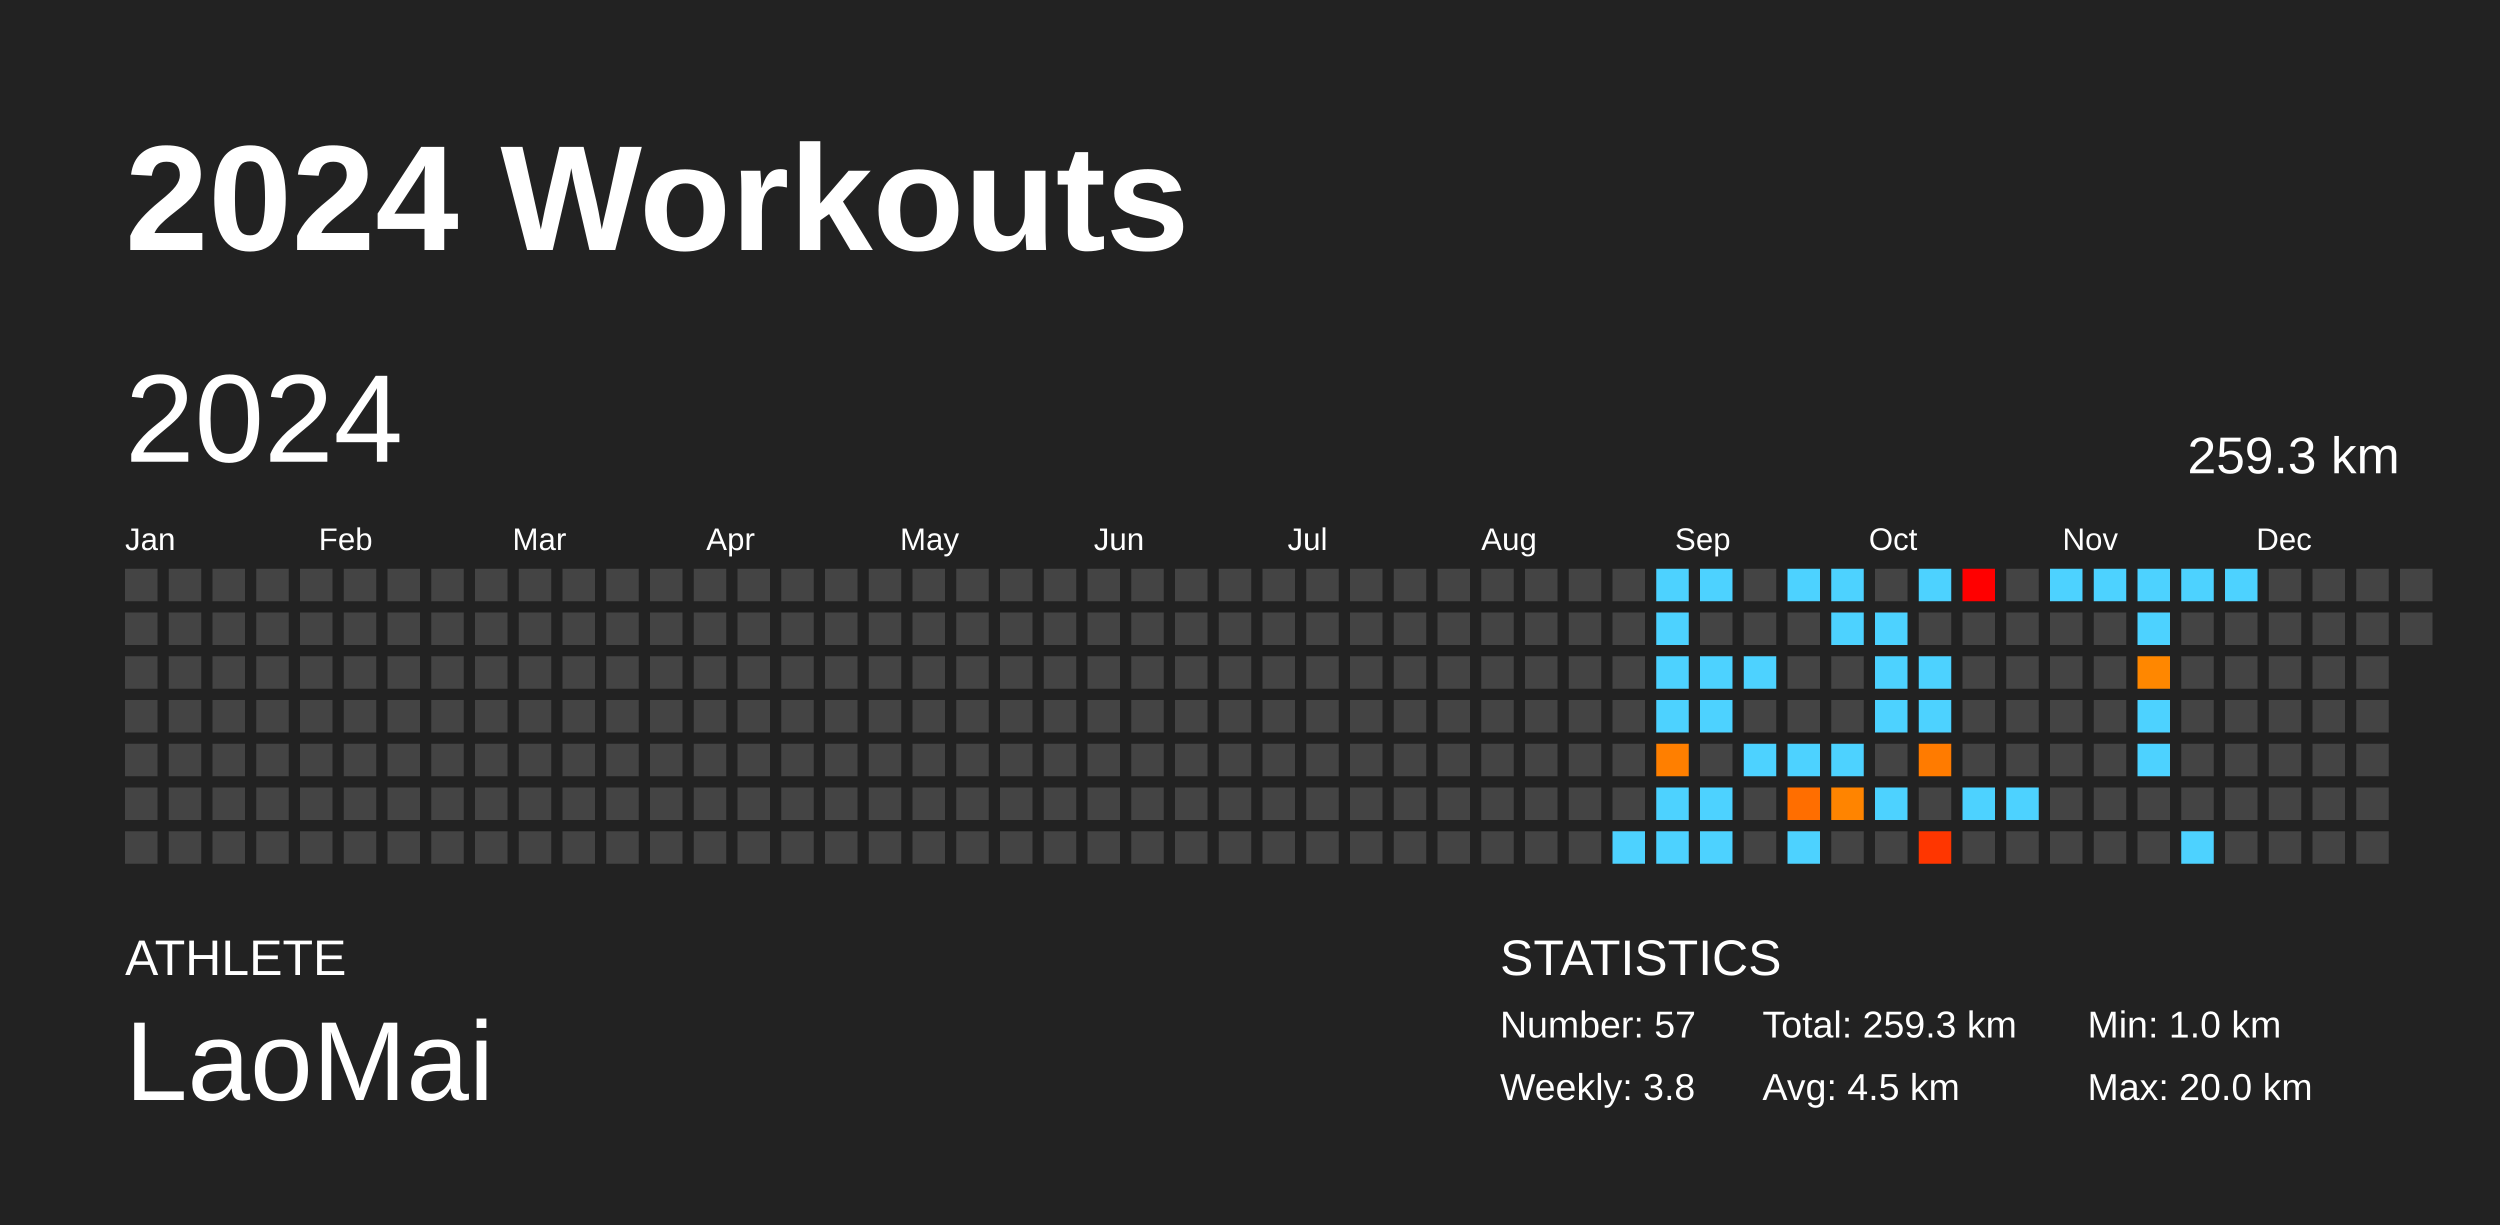
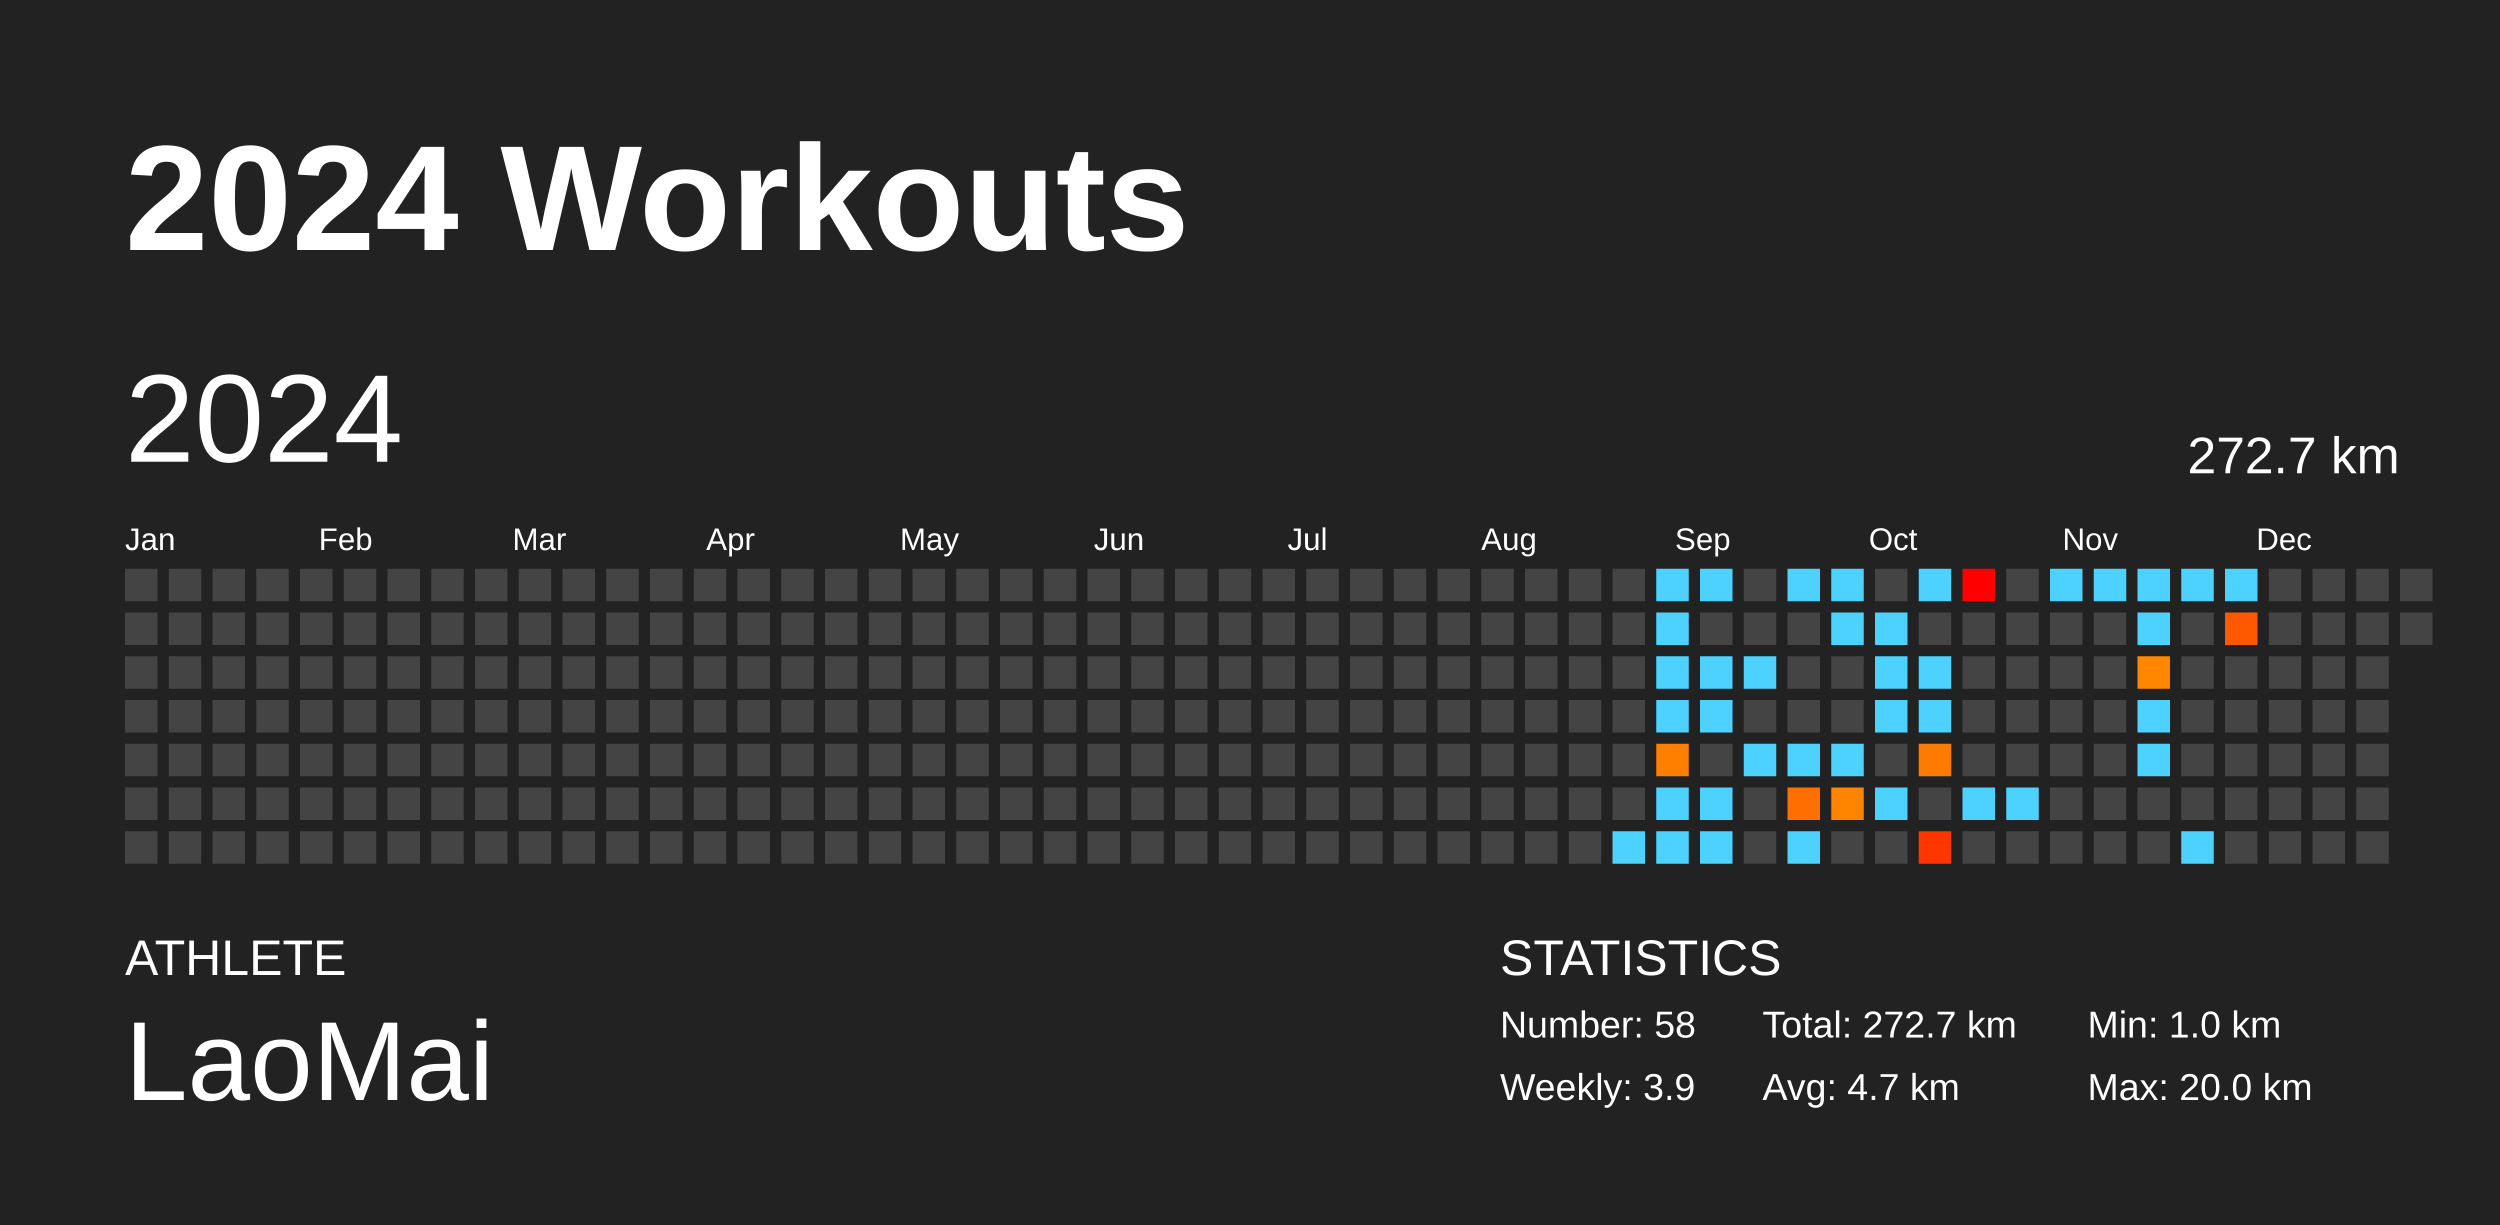
<svg xmlns="http://www.w3.org/2000/svg" baseProfile="full" height="98mm" version="1.1" viewBox="0,0,200,98" width="200mm">
  <defs />
  <rect fill="#222222" height="98" width="200" x="0" y="0" />
  <text fill="#FFFFFF" style="font-size:12px; font-family:Arial; font-weight:bold;" x="10" y="20">2024 Workouts</text>
  <text fill="#FFFFFF" style="font-size:4px; font-family:Arial" x="10" y="78">ATHLETE</text>
  <text fill="#FFFFFF" style="font-size:9px; font-family:Arial" x="10" y="88">LaoMai</text>
  <text fill="#FFFFFF" style="font-size:4px; font-family:Arial" x="120" y="78">STATISTICS</text>
-   <text fill="#FFFFFF" style="font-size:3px; font-family:Arial" x="120" y="83">Number: 57</text>
-   <text fill="#FFFFFF" style="font-size:3px; font-family:Arial" x="120" y="88">Weekly: 3.8</text>
-   <text fill="#FFFFFF" style="font-size:3px; font-family:Arial" x="141" y="83">Total: 259.3 km</text>
-   <text fill="#FFFFFF" style="font-size:3px; font-family:Arial" x="141" y="88">Avg: 4.5 km</text>
+   <text fill="#FFFFFF" style="font-size:3px; font-family:Arial" x="120" y="83">Number: 58</text>
+   <text fill="#FFFFFF" style="font-size:3px; font-family:Arial" x="120" y="88">Weekly: 3.9</text>
+   <text fill="#FFFFFF" style="font-size:3px; font-family:Arial" x="141" y="83">Total: 272.7 km</text>
+   <text fill="#FFFFFF" style="font-size:3px; font-family:Arial" x="141" y="88">Avg: 4.7 km</text>
  <text fill="#FFFFFF" style="font-size:3px; font-family:Arial" x="167" y="83">Min: 1.0 km</text>
  <text fill="#FFFFFF" style="font-size:3px; font-family:Arial" x="167" y="88">Max: 20.0 km</text>
  <text dominant-baseline="hanging" fill="#FFFFFF" style="font-size:10.0px; font-family:Arial;" x="10" y="30">2024</text>
-   <text dominant-baseline="hanging" fill="#FFFFFF" style="font-size:4.125px; font-family:Arial;" x="175" y="35">259.3 km</text>
+   <text dominant-baseline="hanging" fill="#FFFFFF" style="font-size:4.125px; font-family:Arial;" x="175" y="35">272.7 km</text>
  <text fill="#FFFFFF" style="font-size:2.5px; font-family:Arial" x="10.0" y="44">Jan</text>
  <text fill="#FFFFFF" style="font-size:2.5px; font-family:Arial" x="25.5" y="44">Feb</text>
  <text fill="#FFFFFF" style="font-size:2.5px; font-family:Arial" x="41.0" y="44">Mar</text>
  <text fill="#FFFFFF" style="font-size:2.5px; font-family:Arial" x="56.5" y="44">Apr</text>
  <text fill="#FFFFFF" style="font-size:2.5px; font-family:Arial" x="72.0" y="44">May</text>
  <text fill="#FFFFFF" style="font-size:2.5px; font-family:Arial" x="87.5" y="44">Jun</text>
  <text fill="#FFFFFF" style="font-size:2.5px; font-family:Arial" x="103.0" y="44">Jul</text>
  <text fill="#FFFFFF" style="font-size:2.5px; font-family:Arial" x="118.5" y="44">Aug</text>
  <text fill="#FFFFFF" style="font-size:2.5px; font-family:Arial" x="134.0" y="44">Sep</text>
  <text fill="#FFFFFF" style="font-size:2.5px; font-family:Arial" x="149.5" y="44">Oct</text>
  <text fill="#FFFFFF" style="font-size:2.5px; font-family:Arial" x="165.0" y="44">Nov</text>
  <text fill="#FFFFFF" style="font-size:2.5px; font-family:Arial" x="180.5" y="44">Dec</text>
  <rect fill="#444444" height="2.6" width="2.6" x="10.0" y="45.5" />
  <rect fill="#444444" height="2.6" width="2.6" x="10.0" y="49.0" />
  <rect fill="#444444" height="2.6" width="2.6" x="10.0" y="52.5" />
  <rect fill="#444444" height="2.6" width="2.6" x="10.0" y="56.0" />
  <rect fill="#444444" height="2.6" width="2.6" x="10.0" y="59.5" />
  <rect fill="#444444" height="2.6" width="2.6" x="10.0" y="63.0" />
  <rect fill="#444444" height="2.6" width="2.6" x="10.0" y="66.5" />
  <rect fill="#444444" height="2.6" width="2.6" x="13.5" y="45.5" />
  <rect fill="#444444" height="2.6" width="2.6" x="13.5" y="49.0" />
  <rect fill="#444444" height="2.6" width="2.6" x="13.5" y="52.5" />
  <rect fill="#444444" height="2.6" width="2.6" x="13.5" y="56.0" />
  <rect fill="#444444" height="2.6" width="2.6" x="13.5" y="59.5" />
  <rect fill="#444444" height="2.6" width="2.6" x="13.5" y="63.0" />
  <rect fill="#444444" height="2.6" width="2.6" x="13.5" y="66.5" />
  <rect fill="#444444" height="2.6" width="2.6" x="17.0" y="45.5" />
  <rect fill="#444444" height="2.6" width="2.6" x="17.0" y="49.0" />
  <rect fill="#444444" height="2.6" width="2.6" x="17.0" y="52.5" />
  <rect fill="#444444" height="2.6" width="2.6" x="17.0" y="56.0" />
  <rect fill="#444444" height="2.6" width="2.6" x="17.0" y="59.5" />
  <rect fill="#444444" height="2.6" width="2.6" x="17.0" y="63.0" />
  <rect fill="#444444" height="2.6" width="2.6" x="17.0" y="66.5" />
  <rect fill="#444444" height="2.6" width="2.6" x="20.5" y="45.5" />
  <rect fill="#444444" height="2.6" width="2.6" x="20.5" y="49.0" />
  <rect fill="#444444" height="2.6" width="2.6" x="20.5" y="52.5" />
  <rect fill="#444444" height="2.6" width="2.6" x="20.5" y="56.0" />
  <rect fill="#444444" height="2.6" width="2.6" x="20.5" y="59.5" />
  <rect fill="#444444" height="2.6" width="2.6" x="20.5" y="63.0" />
  <rect fill="#444444" height="2.6" width="2.6" x="20.5" y="66.5" />
  <rect fill="#444444" height="2.6" width="2.6" x="24.0" y="45.5" />
  <rect fill="#444444" height="2.6" width="2.6" x="24.0" y="49.0" />
  <rect fill="#444444" height="2.6" width="2.6" x="24.0" y="52.5" />
  <rect fill="#444444" height="2.6" width="2.6" x="24.0" y="56.0" />
  <rect fill="#444444" height="2.6" width="2.6" x="24.0" y="59.5" />
  <rect fill="#444444" height="2.6" width="2.6" x="24.0" y="63.0" />
  <rect fill="#444444" height="2.6" width="2.6" x="24.0" y="66.5" />
  <rect fill="#444444" height="2.6" width="2.6" x="27.5" y="45.5" />
  <rect fill="#444444" height="2.6" width="2.6" x="27.5" y="49.0" />
  <rect fill="#444444" height="2.6" width="2.6" x="27.5" y="52.5" />
  <rect fill="#444444" height="2.6" width="2.6" x="27.5" y="56.0" />
  <rect fill="#444444" height="2.6" width="2.6" x="27.5" y="59.5" />
  <rect fill="#444444" height="2.6" width="2.6" x="27.5" y="63.0" />
  <rect fill="#444444" height="2.6" width="2.6" x="27.5" y="66.5" />
  <rect fill="#444444" height="2.6" width="2.6" x="31.0" y="45.5" />
  <rect fill="#444444" height="2.6" width="2.6" x="31.0" y="49.0" />
  <rect fill="#444444" height="2.6" width="2.6" x="31.0" y="52.5" />
  <rect fill="#444444" height="2.6" width="2.6" x="31.0" y="56.0" />
  <rect fill="#444444" height="2.6" width="2.6" x="31.0" y="59.5" />
  <rect fill="#444444" height="2.6" width="2.6" x="31.0" y="63.0" />
  <rect fill="#444444" height="2.6" width="2.6" x="31.0" y="66.5" />
  <rect fill="#444444" height="2.6" width="2.6" x="34.5" y="45.5" />
  <rect fill="#444444" height="2.6" width="2.6" x="34.5" y="49.0" />
  <rect fill="#444444" height="2.6" width="2.6" x="34.5" y="52.5" />
  <rect fill="#444444" height="2.6" width="2.6" x="34.5" y="56.0" />
  <rect fill="#444444" height="2.6" width="2.6" x="34.5" y="59.5" />
  <rect fill="#444444" height="2.6" width="2.6" x="34.5" y="63.0" />
  <rect fill="#444444" height="2.6" width="2.6" x="34.5" y="66.5" />
  <rect fill="#444444" height="2.6" width="2.6" x="38.0" y="45.5" />
  <rect fill="#444444" height="2.6" width="2.6" x="38.0" y="49.0" />
  <rect fill="#444444" height="2.6" width="2.6" x="38.0" y="52.5" />
  <rect fill="#444444" height="2.6" width="2.6" x="38.0" y="56.0" />
  <rect fill="#444444" height="2.6" width="2.6" x="38.0" y="59.5" />
  <rect fill="#444444" height="2.6" width="2.6" x="38.0" y="63.0" />
  <rect fill="#444444" height="2.6" width="2.6" x="38.0" y="66.5" />
  <rect fill="#444444" height="2.6" width="2.6" x="41.5" y="45.5" />
  <rect fill="#444444" height="2.6" width="2.6" x="41.5" y="49.0" />
  <rect fill="#444444" height="2.6" width="2.6" x="41.5" y="52.5" />
  <rect fill="#444444" height="2.6" width="2.6" x="41.5" y="56.0" />
  <rect fill="#444444" height="2.6" width="2.6" x="41.5" y="59.5" />
  <rect fill="#444444" height="2.6" width="2.6" x="41.5" y="63.0" />
  <rect fill="#444444" height="2.6" width="2.6" x="41.5" y="66.5" />
  <rect fill="#444444" height="2.6" width="2.6" x="45.0" y="45.5" />
  <rect fill="#444444" height="2.6" width="2.6" x="45.0" y="49.0" />
  <rect fill="#444444" height="2.6" width="2.6" x="45.0" y="52.5" />
  <rect fill="#444444" height="2.6" width="2.6" x="45.0" y="56.0" />
  <rect fill="#444444" height="2.6" width="2.6" x="45.0" y="59.5" />
  <rect fill="#444444" height="2.6" width="2.6" x="45.0" y="63.0" />
  <rect fill="#444444" height="2.6" width="2.6" x="45.0" y="66.5" />
  <rect fill="#444444" height="2.6" width="2.6" x="48.5" y="45.5" />
  <rect fill="#444444" height="2.6" width="2.6" x="48.5" y="49.0" />
  <rect fill="#444444" height="2.6" width="2.6" x="48.5" y="52.5" />
  <rect fill="#444444" height="2.6" width="2.6" x="48.5" y="56.0" />
  <rect fill="#444444" height="2.6" width="2.6" x="48.5" y="59.5" />
  <rect fill="#444444" height="2.6" width="2.6" x="48.5" y="63.0" />
  <rect fill="#444444" height="2.6" width="2.6" x="48.5" y="66.5" />
  <rect fill="#444444" height="2.6" width="2.6" x="52.0" y="45.5" />
  <rect fill="#444444" height="2.6" width="2.6" x="52.0" y="49.0" />
  <rect fill="#444444" height="2.6" width="2.6" x="52.0" y="52.5" />
  <rect fill="#444444" height="2.6" width="2.6" x="52.0" y="56.0" />
  <rect fill="#444444" height="2.6" width="2.6" x="52.0" y="59.5" />
  <rect fill="#444444" height="2.6" width="2.6" x="52.0" y="63.0" />
  <rect fill="#444444" height="2.6" width="2.6" x="52.0" y="66.5" />
  <rect fill="#444444" height="2.6" width="2.6" x="55.5" y="45.5" />
  <rect fill="#444444" height="2.6" width="2.6" x="55.5" y="49.0" />
  <rect fill="#444444" height="2.6" width="2.6" x="55.5" y="52.5" />
  <rect fill="#444444" height="2.6" width="2.6" x="55.5" y="56.0" />
  <rect fill="#444444" height="2.6" width="2.6" x="55.5" y="59.5" />
  <rect fill="#444444" height="2.6" width="2.6" x="55.5" y="63.0" />
  <rect fill="#444444" height="2.6" width="2.6" x="55.5" y="66.5" />
  <rect fill="#444444" height="2.6" width="2.6" x="59.0" y="45.5" />
  <rect fill="#444444" height="2.6" width="2.6" x="59.0" y="49.0" />
  <rect fill="#444444" height="2.6" width="2.6" x="59.0" y="52.5" />
  <rect fill="#444444" height="2.6" width="2.6" x="59.0" y="56.0" />
  <rect fill="#444444" height="2.6" width="2.6" x="59.0" y="59.5" />
  <rect fill="#444444" height="2.6" width="2.6" x="59.0" y="63.0" />
  <rect fill="#444444" height="2.6" width="2.6" x="59.0" y="66.5" />
  <rect fill="#444444" height="2.6" width="2.6" x="62.5" y="45.5" />
  <rect fill="#444444" height="2.6" width="2.6" x="62.5" y="49.0" />
  <rect fill="#444444" height="2.6" width="2.6" x="62.5" y="52.5" />
  <rect fill="#444444" height="2.6" width="2.6" x="62.5" y="56.0" />
  <rect fill="#444444" height="2.6" width="2.6" x="62.5" y="59.5" />
  <rect fill="#444444" height="2.6" width="2.6" x="62.5" y="63.0" />
  <rect fill="#444444" height="2.6" width="2.6" x="62.5" y="66.5" />
  <rect fill="#444444" height="2.6" width="2.6" x="66.0" y="45.5" />
  <rect fill="#444444" height="2.6" width="2.6" x="66.0" y="49.0" />
  <rect fill="#444444" height="2.6" width="2.6" x="66.0" y="52.5" />
  <rect fill="#444444" height="2.6" width="2.6" x="66.0" y="56.0" />
  <rect fill="#444444" height="2.6" width="2.6" x="66.0" y="59.5" />
  <rect fill="#444444" height="2.6" width="2.6" x="66.0" y="63.0" />
  <rect fill="#444444" height="2.6" width="2.6" x="66.0" y="66.5" />
  <rect fill="#444444" height="2.6" width="2.6" x="69.5" y="45.5" />
  <rect fill="#444444" height="2.6" width="2.6" x="69.5" y="49.0" />
  <rect fill="#444444" height="2.6" width="2.6" x="69.5" y="52.5" />
  <rect fill="#444444" height="2.6" width="2.6" x="69.5" y="56.0" />
  <rect fill="#444444" height="2.6" width="2.6" x="69.5" y="59.5" />
  <rect fill="#444444" height="2.6" width="2.6" x="69.5" y="63.0" />
  <rect fill="#444444" height="2.6" width="2.6" x="69.5" y="66.5" />
  <rect fill="#444444" height="2.6" width="2.6" x="73.0" y="45.5" />
  <rect fill="#444444" height="2.6" width="2.6" x="73.0" y="49.0" />
  <rect fill="#444444" height="2.6" width="2.6" x="73.0" y="52.5" />
  <rect fill="#444444" height="2.6" width="2.6" x="73.0" y="56.0" />
  <rect fill="#444444" height="2.6" width="2.6" x="73.0" y="59.5" />
  <rect fill="#444444" height="2.6" width="2.6" x="73.0" y="63.0" />
  <rect fill="#444444" height="2.6" width="2.6" x="73.0" y="66.5" />
  <rect fill="#444444" height="2.6" width="2.6" x="76.5" y="45.5" />
  <rect fill="#444444" height="2.6" width="2.6" x="76.5" y="49.0" />
  <rect fill="#444444" height="2.6" width="2.6" x="76.5" y="52.5" />
  <rect fill="#444444" height="2.6" width="2.6" x="76.5" y="56.0" />
  <rect fill="#444444" height="2.6" width="2.6" x="76.5" y="59.5" />
  <rect fill="#444444" height="2.6" width="2.6" x="76.5" y="63.0" />
  <rect fill="#444444" height="2.6" width="2.6" x="76.5" y="66.5" />
  <rect fill="#444444" height="2.6" width="2.6" x="80.0" y="45.5" />
  <rect fill="#444444" height="2.6" width="2.6" x="80.0" y="49.0" />
  <rect fill="#444444" height="2.6" width="2.6" x="80.0" y="52.5" />
  <rect fill="#444444" height="2.6" width="2.6" x="80.0" y="56.0" />
  <rect fill="#444444" height="2.6" width="2.6" x="80.0" y="59.5" />
  <rect fill="#444444" height="2.6" width="2.6" x="80.0" y="63.0" />
  <rect fill="#444444" height="2.6" width="2.6" x="80.0" y="66.5" />
  <rect fill="#444444" height="2.6" width="2.6" x="83.5" y="45.5" />
  <rect fill="#444444" height="2.6" width="2.6" x="83.5" y="49.0" />
  <rect fill="#444444" height="2.6" width="2.6" x="83.5" y="52.5" />
  <rect fill="#444444" height="2.6" width="2.6" x="83.5" y="56.0" />
  <rect fill="#444444" height="2.6" width="2.6" x="83.5" y="59.5" />
  <rect fill="#444444" height="2.6" width="2.6" x="83.5" y="63.0" />
  <rect fill="#444444" height="2.6" width="2.6" x="83.5" y="66.5" />
  <rect fill="#444444" height="2.6" width="2.6" x="87.0" y="45.5" />
  <rect fill="#444444" height="2.6" width="2.6" x="87.0" y="49.0" />
  <rect fill="#444444" height="2.6" width="2.6" x="87.0" y="52.5" />
  <rect fill="#444444" height="2.6" width="2.6" x="87.0" y="56.0" />
  <rect fill="#444444" height="2.6" width="2.6" x="87.0" y="59.5" />
  <rect fill="#444444" height="2.6" width="2.6" x="87.0" y="63.0" />
  <rect fill="#444444" height="2.6" width="2.6" x="87.0" y="66.5" />
  <rect fill="#444444" height="2.6" width="2.6" x="90.5" y="45.5" />
  <rect fill="#444444" height="2.6" width="2.6" x="90.5" y="49.0" />
  <rect fill="#444444" height="2.6" width="2.6" x="90.5" y="52.5" />
  <rect fill="#444444" height="2.6" width="2.6" x="90.5" y="56.0" />
  <rect fill="#444444" height="2.6" width="2.6" x="90.5" y="59.5" />
  <rect fill="#444444" height="2.6" width="2.6" x="90.5" y="63.0" />
  <rect fill="#444444" height="2.6" width="2.6" x="90.5" y="66.5" />
  <rect fill="#444444" height="2.6" width="2.6" x="94.0" y="45.5" />
  <rect fill="#444444" height="2.6" width="2.6" x="94.0" y="49.0" />
  <rect fill="#444444" height="2.6" width="2.6" x="94.0" y="52.5" />
  <rect fill="#444444" height="2.6" width="2.6" x="94.0" y="56.0" />
  <rect fill="#444444" height="2.6" width="2.6" x="94.0" y="59.5" />
  <rect fill="#444444" height="2.6" width="2.6" x="94.0" y="63.0" />
  <rect fill="#444444" height="2.6" width="2.6" x="94.0" y="66.5" />
  <rect fill="#444444" height="2.6" width="2.6" x="97.5" y="45.5" />
  <rect fill="#444444" height="2.6" width="2.6" x="97.5" y="49.0" />
  <rect fill="#444444" height="2.6" width="2.6" x="97.5" y="52.5" />
  <rect fill="#444444" height="2.6" width="2.6" x="97.5" y="56.0" />
  <rect fill="#444444" height="2.6" width="2.6" x="97.5" y="59.5" />
  <rect fill="#444444" height="2.6" width="2.6" x="97.5" y="63.0" />
  <rect fill="#444444" height="2.6" width="2.6" x="97.5" y="66.5" />
  <rect fill="#444444" height="2.6" width="2.6" x="101.0" y="45.5" />
  <rect fill="#444444" height="2.6" width="2.6" x="101.0" y="49.0" />
  <rect fill="#444444" height="2.6" width="2.6" x="101.0" y="52.5" />
  <rect fill="#444444" height="2.6" width="2.6" x="101.0" y="56.0" />
  <rect fill="#444444" height="2.6" width="2.6" x="101.0" y="59.5" />
  <rect fill="#444444" height="2.6" width="2.6" x="101.0" y="63.0" />
  <rect fill="#444444" height="2.6" width="2.6" x="101.0" y="66.5" />
  <rect fill="#444444" height="2.6" width="2.6" x="104.5" y="45.5" />
  <rect fill="#444444" height="2.6" width="2.6" x="104.5" y="49.0" />
  <rect fill="#444444" height="2.6" width="2.6" x="104.5" y="52.5" />
  <rect fill="#444444" height="2.6" width="2.6" x="104.5" y="56.0" />
  <rect fill="#444444" height="2.6" width="2.6" x="104.5" y="59.5" />
  <rect fill="#444444" height="2.6" width="2.6" x="104.5" y="63.0" />
  <rect fill="#444444" height="2.6" width="2.6" x="104.5" y="66.5" />
  <rect fill="#444444" height="2.6" width="2.6" x="108.0" y="45.5" />
  <rect fill="#444444" height="2.6" width="2.6" x="108.0" y="49.0" />
  <rect fill="#444444" height="2.6" width="2.6" x="108.0" y="52.5" />
  <rect fill="#444444" height="2.6" width="2.6" x="108.0" y="56.0" />
  <rect fill="#444444" height="2.6" width="2.6" x="108.0" y="59.5" />
  <rect fill="#444444" height="2.6" width="2.6" x="108.0" y="63.0" />
  <rect fill="#444444" height="2.6" width="2.6" x="108.0" y="66.5" />
  <rect fill="#444444" height="2.6" width="2.6" x="111.5" y="45.5" />
  <rect fill="#444444" height="2.6" width="2.6" x="111.5" y="49.0" />
  <rect fill="#444444" height="2.6" width="2.6" x="111.5" y="52.5" />
  <rect fill="#444444" height="2.6" width="2.6" x="111.5" y="56.0" />
  <rect fill="#444444" height="2.6" width="2.6" x="111.5" y="59.5" />
  <rect fill="#444444" height="2.6" width="2.6" x="111.5" y="63.0" />
  <rect fill="#444444" height="2.6" width="2.6" x="111.5" y="66.5" />
  <rect fill="#444444" height="2.6" width="2.6" x="115.0" y="45.5" />
  <rect fill="#444444" height="2.6" width="2.6" x="115.0" y="49.0" />
  <rect fill="#444444" height="2.6" width="2.6" x="115.0" y="52.5" />
  <rect fill="#444444" height="2.6" width="2.6" x="115.0" y="56.0" />
  <rect fill="#444444" height="2.6" width="2.6" x="115.0" y="59.5" />
  <rect fill="#444444" height="2.6" width="2.6" x="115.0" y="63.0" />
  <rect fill="#444444" height="2.6" width="2.6" x="115.0" y="66.5" />
  <rect fill="#444444" height="2.6" width="2.6" x="118.5" y="45.5" />
  <rect fill="#444444" height="2.6" width="2.6" x="118.5" y="49.0" />
  <rect fill="#444444" height="2.6" width="2.6" x="118.5" y="52.5" />
  <rect fill="#444444" height="2.6" width="2.6" x="118.5" y="56.0" />
  <rect fill="#444444" height="2.6" width="2.6" x="118.5" y="59.5" />
  <rect fill="#444444" height="2.6" width="2.6" x="118.5" y="63.0" />
  <rect fill="#444444" height="2.6" width="2.6" x="118.5" y="66.5" />
  <rect fill="#444444" height="2.6" width="2.6" x="122.0" y="45.5" />
  <rect fill="#444444" height="2.6" width="2.6" x="122.0" y="49.0" />
  <rect fill="#444444" height="2.6" width="2.6" x="122.0" y="52.5" />
  <rect fill="#444444" height="2.6" width="2.6" x="122.0" y="56.0" />
  <rect fill="#444444" height="2.6" width="2.6" x="122.0" y="59.5" />
  <rect fill="#444444" height="2.6" width="2.6" x="122.0" y="63.0" />
  <rect fill="#444444" height="2.6" width="2.6" x="122.0" y="66.5" />
  <rect fill="#444444" height="2.6" width="2.6" x="125.5" y="45.5" />
  <rect fill="#444444" height="2.6" width="2.6" x="125.5" y="49.0" />
  <rect fill="#444444" height="2.6" width="2.6" x="125.5" y="52.5" />
  <rect fill="#444444" height="2.6" width="2.6" x="125.5" y="56.0" />
  <rect fill="#444444" height="2.6" width="2.6" x="125.5" y="59.5" />
  <rect fill="#444444" height="2.6" width="2.6" x="125.5" y="63.0" />
  <rect fill="#444444" height="2.6" width="2.6" x="125.5" y="66.5" />
  <rect fill="#444444" height="2.6" width="2.6" x="129.0" y="45.5" />
  <rect fill="#444444" height="2.6" width="2.6" x="129.0" y="49.0" />
  <rect fill="#444444" height="2.6" width="2.6" x="129.0" y="52.5" />
  <rect fill="#444444" height="2.6" width="2.6" x="129.0" y="56.0" />
  <rect fill="#444444" height="2.6" width="2.6" x="129.0" y="59.5" />
  <rect fill="#444444" height="2.6" width="2.6" x="129.0" y="63.0" />
  <rect fill="#4dd2ff" height="2.6" width="2.6" x="129.0" y="66.5" />
  <rect fill="#4dd2ff" height="2.6" width="2.6" x="132.5" y="45.5" />
  <rect fill="#4dd2ff" height="2.6" width="2.6" x="132.5" y="49.0" />
  <rect fill="#4dd2ff" height="2.6" width="2.6" x="132.5" y="52.5" />
  <rect fill="#4dd2ff" height="2.6" width="2.6" x="132.5" y="56.0" />
  <rect fill="#ff7f00" height="2.6" width="2.6" x="132.5" y="59.5" />
  <rect fill="#4dd2ff" height="2.6" width="2.6" x="132.5" y="63.0" />
  <rect fill="#4dd2ff" height="2.6" width="2.6" x="132.5" y="66.5" />
  <rect fill="#4dd2ff" height="2.6" width="2.6" x="136.0" y="45.5" />
  <rect fill="#444444" height="2.6" width="2.6" x="136.0" y="49.0" />
  <rect fill="#4dd2ff" height="2.6" width="2.6" x="136.0" y="52.5" />
  <rect fill="#4dd2ff" height="2.6" width="2.6" x="136.0" y="56.0" />
  <rect fill="#444444" height="2.6" width="2.6" x="136.0" y="59.5" />
  <rect fill="#4dd2ff" height="2.6" width="2.6" x="136.0" y="63.0" />
  <rect fill="#4dd2ff" height="2.6" width="2.6" x="136.0" y="66.5" />
  <rect fill="#444444" height="2.6" width="2.6" x="139.5" y="45.5" />
  <rect fill="#444444" height="2.6" width="2.6" x="139.5" y="49.0" />
  <rect fill="#4dd2ff" height="2.6" width="2.6" x="139.5" y="52.5" />
  <rect fill="#444444" height="2.6" width="2.6" x="139.5" y="56.0" />
  <rect fill="#4dd2ff" height="2.6" width="2.6" x="139.5" y="59.5" />
  <rect fill="#444444" height="2.6" width="2.6" x="139.5" y="63.0" />
  <rect fill="#444444" height="2.6" width="2.6" x="139.5" y="66.5" />
  <rect fill="#4dd2ff" height="2.6" width="2.6" x="143.0" y="45.5" />
  <rect fill="#444444" height="2.6" width="2.6" x="143.0" y="49.0" />
  <rect fill="#444444" height="2.6" width="2.6" x="143.0" y="52.5" />
  <rect fill="#444444" height="2.6" width="2.6" x="143.0" y="56.0" />
  <rect fill="#4dd2ff" height="2.6" width="2.6" x="143.0" y="59.5" />
  <rect fill="#ff6e00" height="2.6" width="2.6" x="143.0" y="63.0" />
  <rect fill="#4dd2ff" height="2.6" width="2.6" x="143.0" y="66.5" />
  <rect fill="#4dd2ff" height="2.6" width="2.6" x="146.5" y="45.5" />
  <rect fill="#4dd2ff" height="2.6" width="2.6" x="146.5" y="49.0" />
  <rect fill="#444444" height="2.6" width="2.6" x="146.5" y="52.5" />
  <rect fill="#444444" height="2.6" width="2.6" x="146.5" y="56.0" />
  <rect fill="#4dd2ff" height="2.6" width="2.6" x="146.5" y="59.5" />
  <rect fill="#ff8400" height="2.6" width="2.6" x="146.5" y="63.0" />
  <rect fill="#444444" height="2.6" width="2.6" x="146.5" y="66.5" />
  <rect fill="#444444" height="2.6" width="2.6" x="150.0" y="45.5" />
  <rect fill="#4dd2ff" height="2.6" width="2.6" x="150.0" y="49.0" />
  <rect fill="#4dd2ff" height="2.6" width="2.6" x="150.0" y="52.5" />
  <rect fill="#4dd2ff" height="2.6" width="2.6" x="150.0" y="56.0" />
  <rect fill="#444444" height="2.6" width="2.6" x="150.0" y="59.5" />
  <rect fill="#4dd2ff" height="2.6" width="2.6" x="150.0" y="63.0" />
  <rect fill="#444444" height="2.6" width="2.6" x="150.0" y="66.5" />
  <rect fill="#4dd2ff" height="2.6" width="2.6" x="153.5" y="45.5" />
  <rect fill="#444444" height="2.6" width="2.6" x="153.5" y="49.0" />
  <rect fill="#4dd2ff" height="2.6" width="2.6" x="153.5" y="52.5" />
  <rect fill="#4dd2ff" height="2.6" width="2.6" x="153.5" y="56.0" />
  <rect fill="#ff7b00" height="2.6" width="2.6" x="153.5" y="59.5" />
  <rect fill="#444444" height="2.6" width="2.6" x="153.5" y="63.0" />
  <rect fill="#ff3600" height="2.6" width="2.6" x="153.5" y="66.5" />
  <rect fill="red" height="2.6" width="2.6" x="157.0" y="45.5" />
  <rect fill="#444444" height="2.6" width="2.6" x="157.0" y="49.0" />
  <rect fill="#444444" height="2.6" width="2.6" x="157.0" y="52.5" />
  <rect fill="#444444" height="2.6" width="2.6" x="157.0" y="56.0" />
  <rect fill="#444444" height="2.6" width="2.6" x="157.0" y="59.5" />
  <rect fill="#4dd2ff" height="2.6" width="2.6" x="157.0" y="63.0" />
  <rect fill="#444444" height="2.6" width="2.6" x="157.0" y="66.5" />
  <rect fill="#444444" height="2.6" width="2.6" x="160.5" y="45.5" />
  <rect fill="#444444" height="2.6" width="2.6" x="160.5" y="49.0" />
  <rect fill="#444444" height="2.6" width="2.6" x="160.5" y="52.5" />
  <rect fill="#444444" height="2.6" width="2.6" x="160.5" y="56.0" />
  <rect fill="#444444" height="2.6" width="2.6" x="160.5" y="59.5" />
  <rect fill="#4dd2ff" height="2.6" width="2.6" x="160.5" y="63.0" />
  <rect fill="#444444" height="2.6" width="2.6" x="160.5" y="66.5" />
  <rect fill="#4dd2ff" height="2.6" width="2.6" x="164.0" y="45.5" />
  <rect fill="#444444" height="2.6" width="2.6" x="164.0" y="49.0" />
  <rect fill="#444444" height="2.6" width="2.6" x="164.0" y="52.5" />
  <rect fill="#444444" height="2.6" width="2.6" x="164.0" y="56.0" />
  <rect fill="#444444" height="2.6" width="2.6" x="164.0" y="59.5" />
  <rect fill="#444444" height="2.6" width="2.6" x="164.0" y="63.0" />
  <rect fill="#444444" height="2.6" width="2.6" x="164.0" y="66.5" />
  <rect fill="#4dd2ff" height="2.6" width="2.6" x="167.5" y="45.5" />
  <rect fill="#444444" height="2.6" width="2.6" x="167.5" y="49.0" />
  <rect fill="#444444" height="2.6" width="2.6" x="167.5" y="52.5" />
  <rect fill="#444444" height="2.6" width="2.6" x="167.5" y="56.0" />
  <rect fill="#444444" height="2.6" width="2.6" x="167.5" y="59.5" />
  <rect fill="#444444" height="2.6" width="2.6" x="167.5" y="63.0" />
  <rect fill="#444444" height="2.6" width="2.6" x="167.5" y="66.5" />
  <rect fill="#4dd2ff" height="2.6" width="2.6" x="171.0" y="45.5" />
  <rect fill="#4dd2ff" height="2.6" width="2.6" x="171.0" y="49.0" />
  <rect fill="#ff8700" height="2.6" width="2.6" x="171.0" y="52.5" />
  <rect fill="#4dd2ff" height="2.6" width="2.6" x="171.0" y="56.0" />
  <rect fill="#4dd2ff" height="2.6" width="2.6" x="171.0" y="59.5" />
  <rect fill="#444444" height="2.6" width="2.6" x="171.0" y="63.0" />
  <rect fill="#444444" height="2.6" width="2.6" x="171.0" y="66.5" />
  <rect fill="#4dd2ff" height="2.6" width="2.6" x="174.5" y="45.5" />
  <rect fill="#444444" height="2.6" width="2.6" x="174.5" y="49.0" />
  <rect fill="#444444" height="2.6" width="2.6" x="174.5" y="52.5" />
  <rect fill="#444444" height="2.6" width="2.6" x="174.5" y="56.0" />
  <rect fill="#444444" height="2.6" width="2.6" x="174.5" y="59.5" />
  <rect fill="#444444" height="2.6" width="2.6" x="174.5" y="63.0" />
  <rect fill="#4dd2ff" height="2.6" width="2.6" x="174.5" y="66.5" />
  <rect fill="#4dd2ff" height="2.6" width="2.6" x="178.0" y="45.5" />
-   <rect fill="#444444" height="2.6" width="2.6" x="178.0" y="49.0" />
+   <rect fill="#ff5900" height="2.6" width="2.6" x="178.0" y="49.0" />
  <rect fill="#444444" height="2.6" width="2.6" x="178.0" y="52.5" />
  <rect fill="#444444" height="2.6" width="2.6" x="178.0" y="56.0" />
  <rect fill="#444444" height="2.6" width="2.6" x="178.0" y="59.5" />
  <rect fill="#444444" height="2.6" width="2.6" x="178.0" y="63.0" />
  <rect fill="#444444" height="2.6" width="2.6" x="178.0" y="66.5" />
  <rect fill="#444444" height="2.6" width="2.6" x="181.5" y="45.5" />
  <rect fill="#444444" height="2.6" width="2.6" x="181.5" y="49.0" />
  <rect fill="#444444" height="2.6" width="2.6" x="181.5" y="52.5" />
  <rect fill="#444444" height="2.6" width="2.6" x="181.5" y="56.0" />
  <rect fill="#444444" height="2.6" width="2.6" x="181.5" y="59.5" />
  <rect fill="#444444" height="2.6" width="2.6" x="181.5" y="63.0" />
  <rect fill="#444444" height="2.6" width="2.6" x="181.5" y="66.5" />
  <rect fill="#444444" height="2.6" width="2.6" x="185.0" y="45.5" />
  <rect fill="#444444" height="2.6" width="2.6" x="185.0" y="49.0" />
  <rect fill="#444444" height="2.6" width="2.6" x="185.0" y="52.5" />
  <rect fill="#444444" height="2.6" width="2.6" x="185.0" y="56.0" />
  <rect fill="#444444" height="2.6" width="2.6" x="185.0" y="59.5" />
  <rect fill="#444444" height="2.6" width="2.6" x="185.0" y="63.0" />
  <rect fill="#444444" height="2.6" width="2.6" x="185.0" y="66.5" />
  <rect fill="#444444" height="2.6" width="2.6" x="188.5" y="45.5" />
  <rect fill="#444444" height="2.6" width="2.6" x="188.5" y="49.0" />
  <rect fill="#444444" height="2.6" width="2.6" x="188.5" y="52.5" />
  <rect fill="#444444" height="2.6" width="2.6" x="188.5" y="56.0" />
  <rect fill="#444444" height="2.6" width="2.6" x="188.5" y="59.5" />
  <rect fill="#444444" height="2.6" width="2.6" x="188.5" y="63.0" />
  <rect fill="#444444" height="2.6" width="2.6" x="188.5" y="66.5" />
  <rect fill="#444444" height="2.6" width="2.6" x="192.0" y="45.5" />
  <rect fill="#444444" height="2.6" width="2.6" x="192.0" y="49.0" />
</svg>
